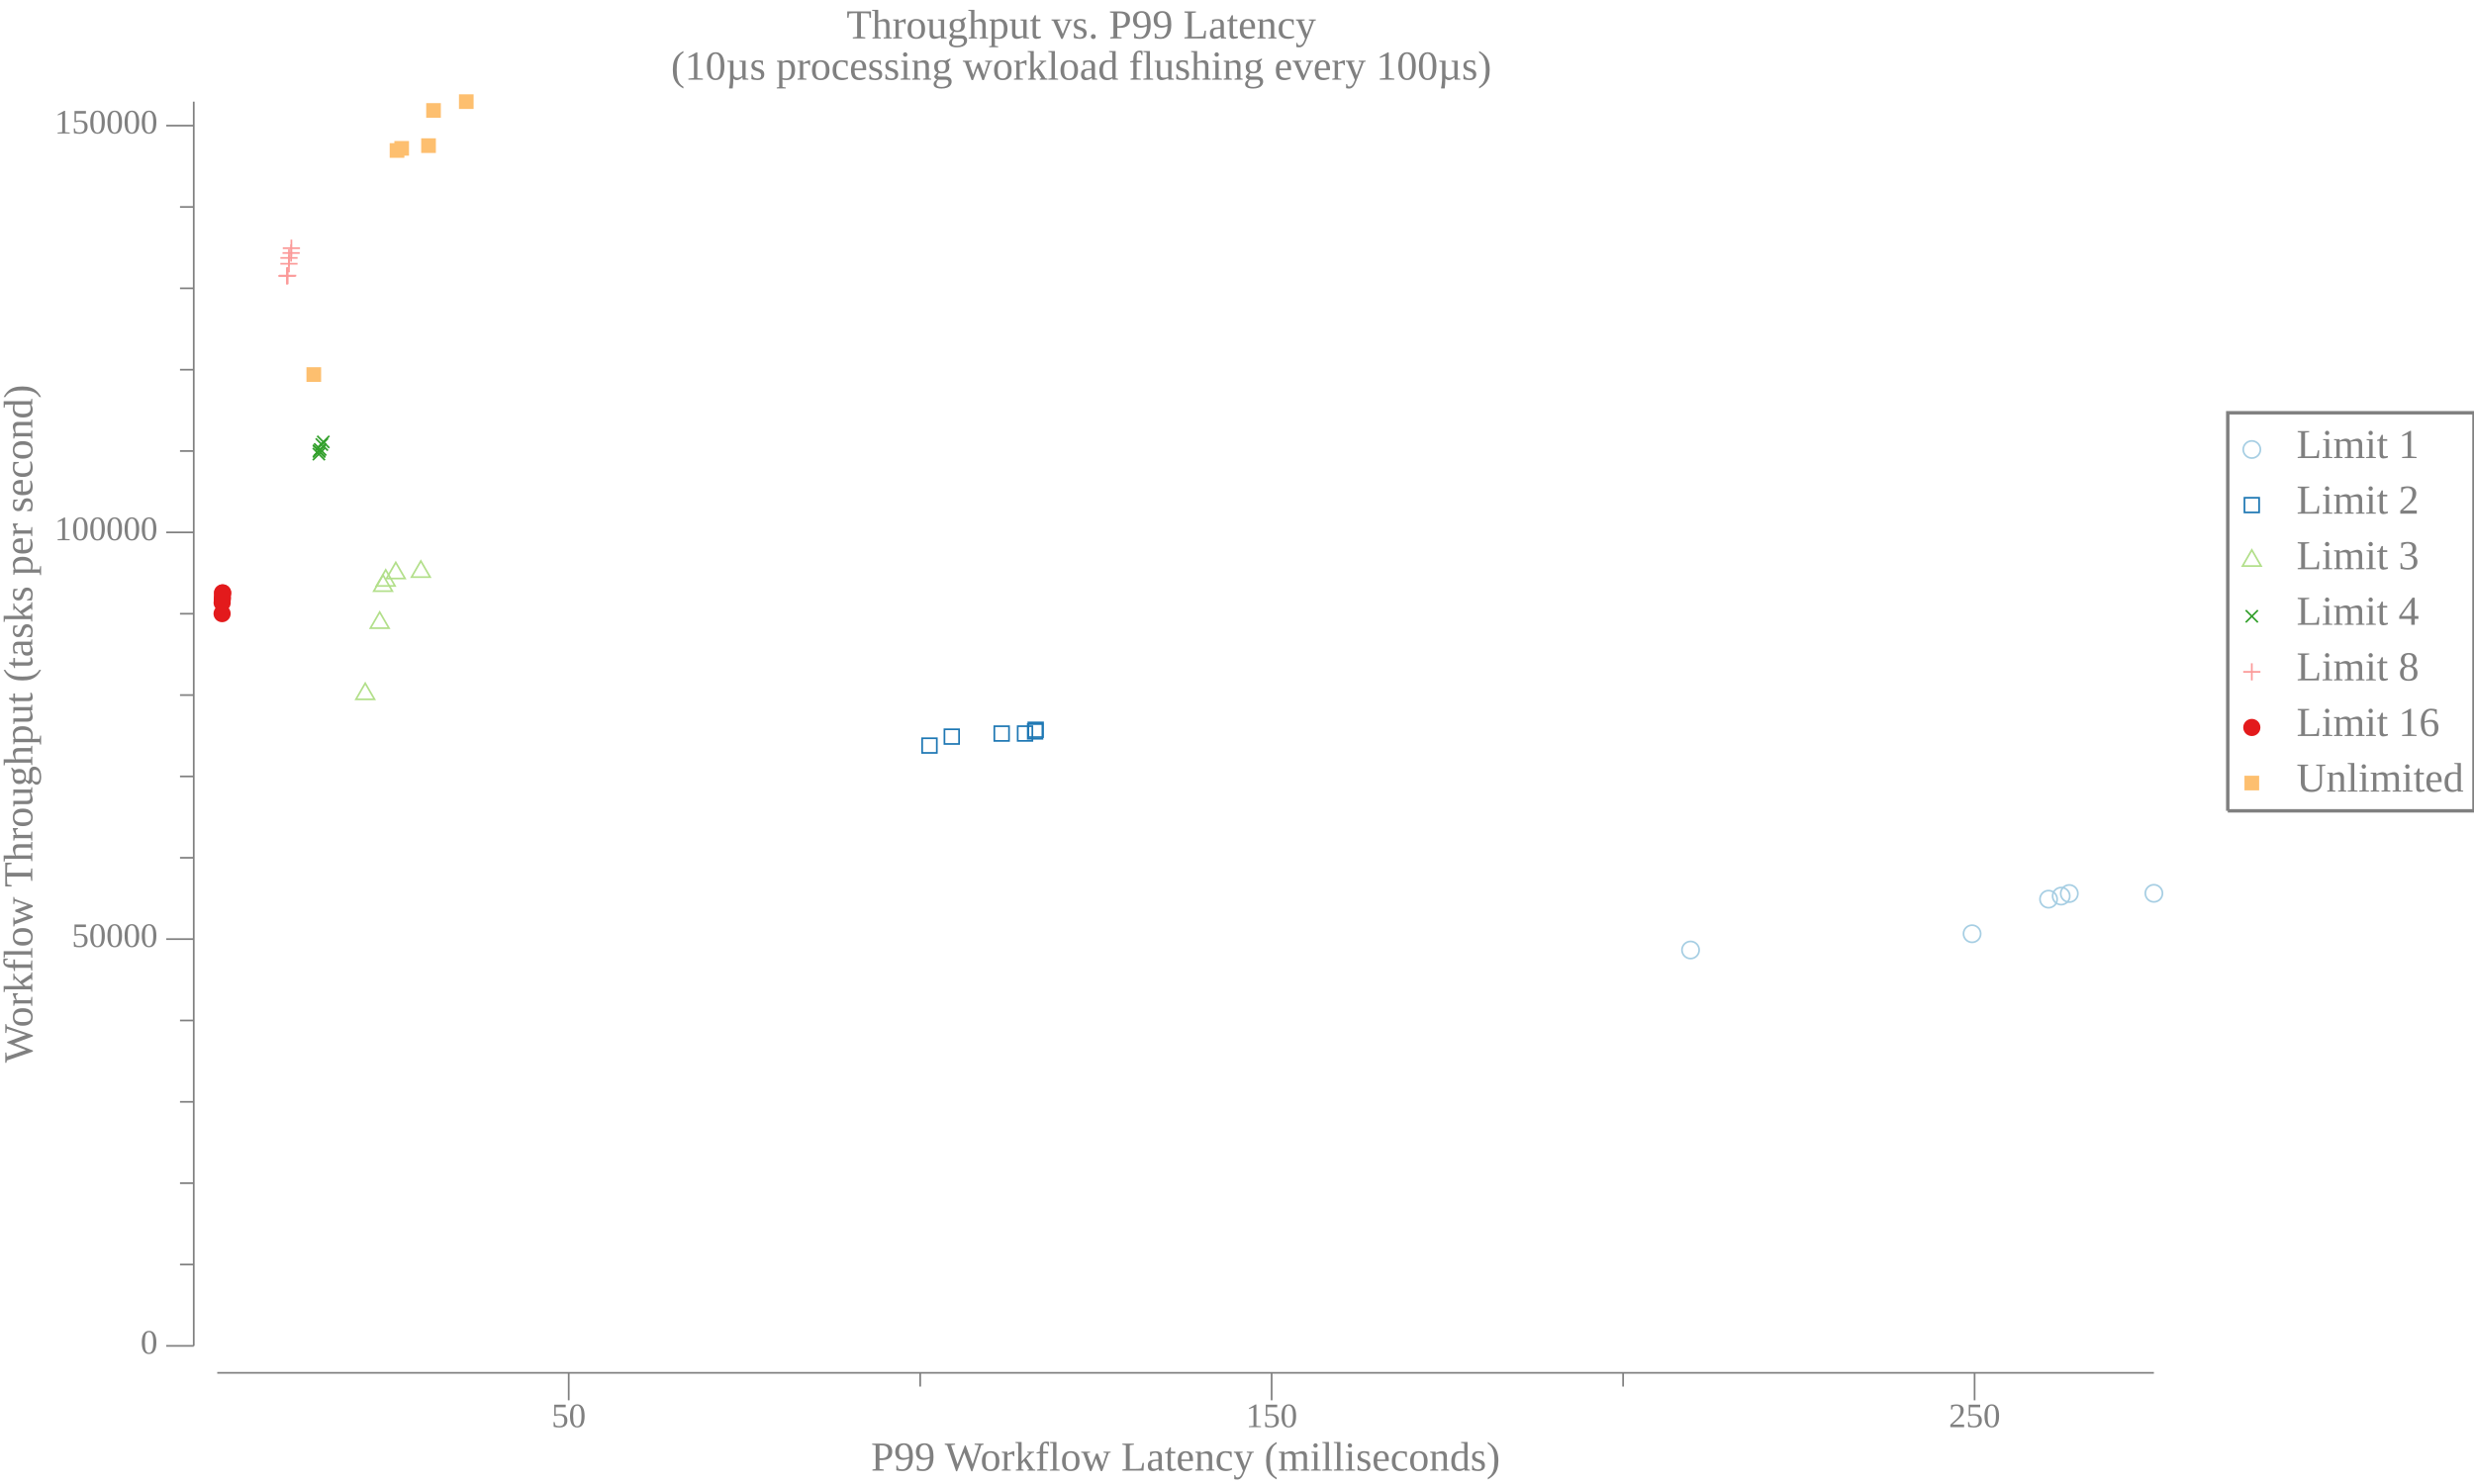
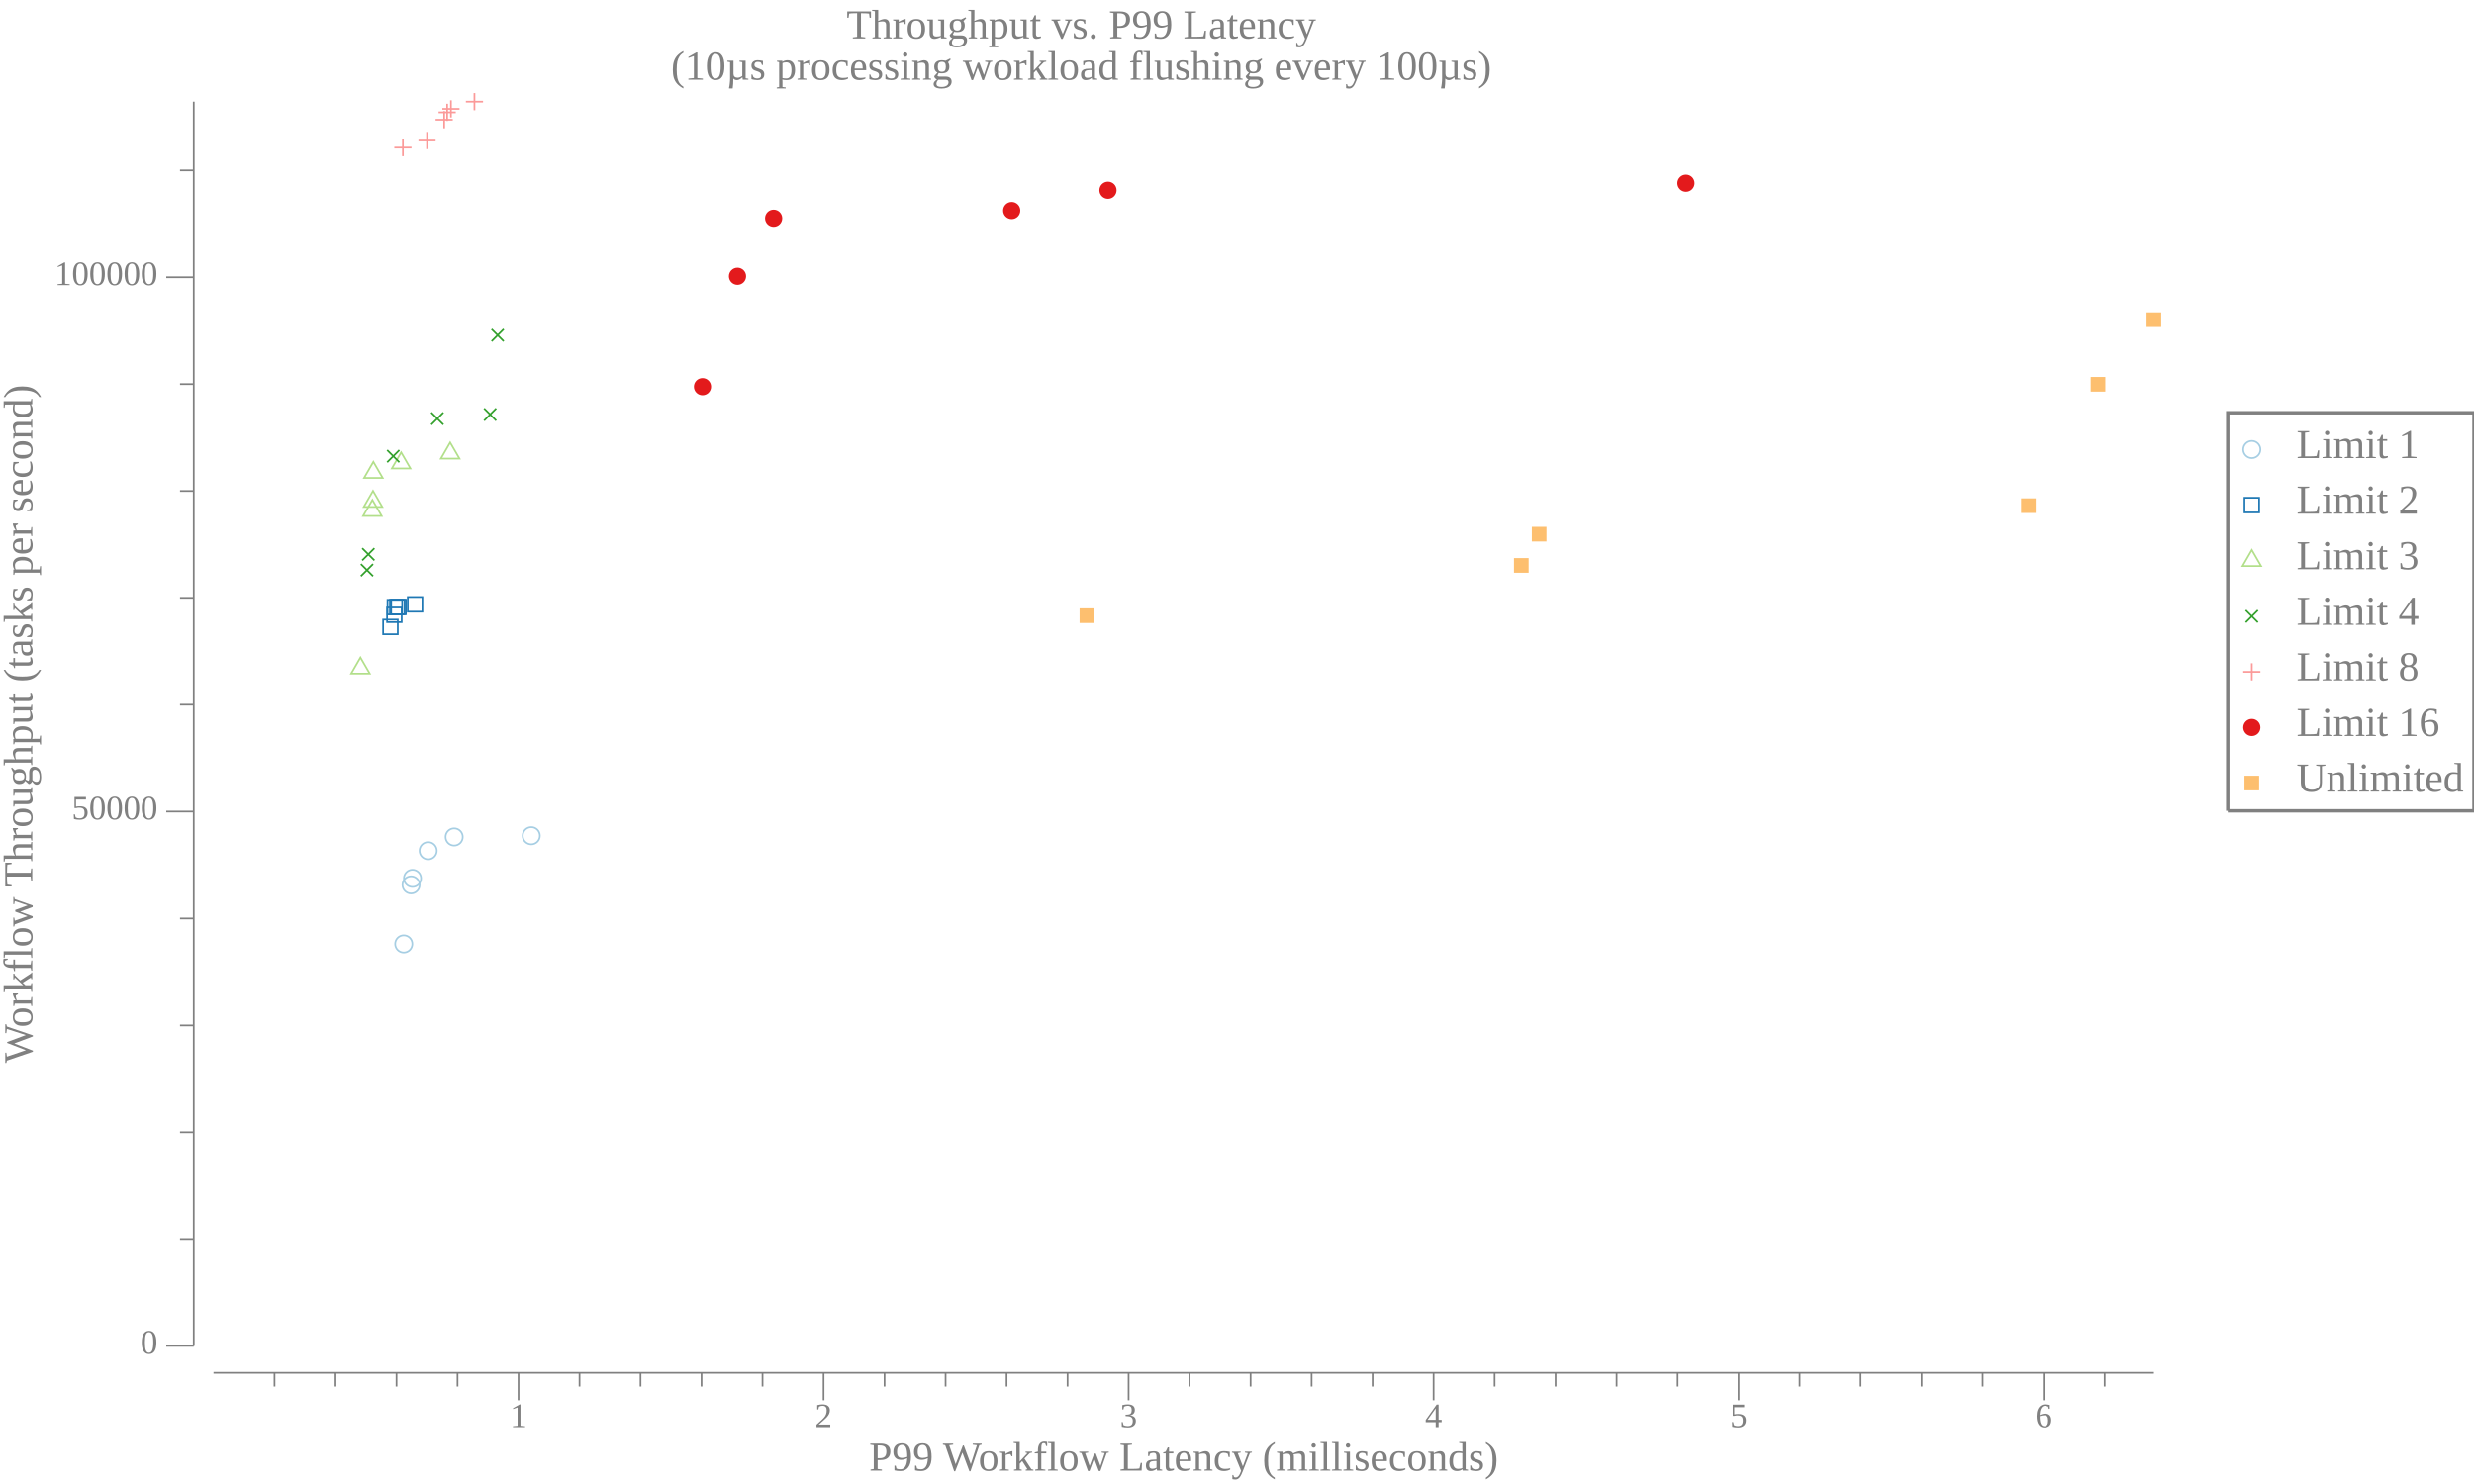
<svg xmlns="http://www.w3.org/2000/svg" width="720pt" height="432pt" viewBox="0 0 720 432">
  <g transform="scale(1, -1) translate(0, -432)">
    <path d="M657.84,301.15A2.5,2.5 0 1 1 652.84,301.15A2.5,2.5 0 1 1 657.84,301.15Z" style="fill:none;stroke:#A6CEE3;stroke-width:0.5" />
    <text x="668.34" y="-298.66" transform="scale(1, -1)" style="font-family:Liberation Serif;font-variant:normal;font-weight:normal;font-style:normal;font-size:12px;fill:#808080">Limit 1</text>
    <path d="M653.2,282.83L657.47,282.83L657.47,287.1L653.2,287.1Z" style="fill:none;stroke:#1F78B4;stroke-width:0.5" />
    <text x="668.34" y="-282.48" transform="scale(1, -1)" style="font-family:Liberation Serif;font-variant:normal;font-weight:normal;font-style:normal;font-size:12px;fill:#808080">Limit 2</text>
    <path d="M655.34,271.91L652.63,267.22L658.04,267.22Z" style="fill:none;stroke:#B2DF8A;stroke-width:0.5" />
    <text x="668.34" y="-266.3" transform="scale(1, -1)" style="font-family:Liberation Serif;font-variant:normal;font-weight:normal;font-style:normal;font-size:12px;fill:#808080">Limit 3</text>
    <path d="M653.57,250.83L657.11,254.37" style="fill:none;stroke:#33A02C;stroke-width:0.5" />
    <path d="M653.57,254.37L657.11,250.83" style="fill:none;stroke:#33A02C;stroke-width:0.5" />
    <text x="668.34" y="-250.11" transform="scale(1, -1)" style="font-family:Liberation Serif;font-variant:normal;font-weight:normal;font-style:normal;font-size:12px;fill:#808080">Limit 4</text>
    <path d="M655.34,238.92L655.34,233.92" style="fill:none;stroke:#FB9A99;stroke-width:0.5" />
    <path d="M652.84,236.42L657.84,236.42" style="fill:none;stroke:#FB9A99;stroke-width:0.5" />
    <text x="668.34" y="-233.93" transform="scale(1, -1)" style="font-family:Liberation Serif;font-variant:normal;font-weight:normal;font-style:normal;font-size:12px;fill:#808080">Limit 8</text>
    <path d="M657.84,220.23A2.5,2.5 0 1 1 652.84,220.23A2.5,2.5 0 1 1 657.84,220.23Z" style="fill:#E31A1C" />
    <text x="668.34" y="-217.75" transform="scale(1, -1)" style="font-family:Liberation Serif;font-variant:normal;font-weight:normal;font-style:normal;font-size:12px;fill:#808080">Limit 16</text>
    <path d="M653.2,201.92L657.47,201.92L657.47,206.18L653.2,206.18Z" style="fill:#FDBF6F" />
    <text x="668.34" y="-201.56" transform="scale(1, -1)" style="font-family:Liberation Serif;font-variant:normal;font-weight:normal;font-style:normal;font-size:12px;fill:#808080">Unlimited</text>
    <path d="M648.34,195.96L648.34,311.84L720,311.84L720,195.96L648.34,195.96" style="fill:none;stroke:#808080" />
    <path d="M0,0L629.34,0L629.34,432L0,432Z" style="fill:#-8000000000000000-8000000000000000-8000000000000000;fill-opacity:0" />
    <text x="246.35" y="-420.81" transform="scale(1, -1)" style="font-family:Liberation Serif;font-variant:normal;font-weight:normal;font-style:normal;font-size:12px;fill:#808080">Throughput vs. P99 Latency</text>
    <text x="195.28" y="-408.81" transform="scale(1, -1)" style="font-family:Liberation Serif;font-variant:normal;font-weight:normal;font-style:normal;font-size:12px;fill:#808080">(10µs processing workload flushing every 100µs)</text>
-     <text x="253.48" y="-3.902" transform="scale(1, -1)" style="font-family:Liberation Serif;font-variant:normal;font-weight:normal;font-style:normal;font-size:12px;fill:#808080">P99 Workflow Latency (milliseconds)</text>
-     <text x="160.51" y="-16.541" transform="scale(1, -1)" style="font-family:Liberation Serif;font-variant:normal;font-weight:normal;font-style:normal;font-size:10px;fill:#808080">50</text>
-     <text x="362.58" y="-16.541" transform="scale(1, -1)" style="font-family:Liberation Serif;font-variant:normal;font-weight:normal;font-style:normal;font-size:10px;fill:#808080">150</text>
-     <text x="567.16" y="-16.541" transform="scale(1, -1)" style="font-family:Liberation Serif;font-variant:normal;font-weight:normal;font-style:normal;font-size:10px;fill:#808080">250</text>
-     <path d="M165.51,24.363L165.51,32.363" style="fill:none;stroke:#808080;stroke-width:0.5" />
-     <path d="M370.08,24.363L370.08,32.363" style="fill:none;stroke:#808080;stroke-width:0.5" />
-     <path d="M574.66,24.363L574.66,32.363" style="fill:none;stroke:#808080;stroke-width:0.5" />
-     <path d="M267.8,28.363L267.8,32.363" style="fill:none;stroke:#808080;stroke-width:0.5" />
-     <path d="M472.37,28.363L472.37,32.363" style="fill:none;stroke:#808080;stroke-width:0.5" />
-     <path d="M63.225,32.363L626.84,32.363" style="fill:none;stroke:#808080;stroke-width:0.5" />
+     <text x="252.93" y="-3.902" transform="scale(1, -1)" style="font-family:Liberation Serif;font-variant:normal;font-weight:normal;font-style:normal;font-size:12px;fill:#808080">P99 Workflow Latency (milliseconds)</text>
+     <text x="148.41" y="-16.541" transform="scale(1, -1)" style="font-family:Liberation Serif;font-variant:normal;font-weight:normal;font-style:normal;font-size:10px;fill:#808080">1</text>
+     <text x="237.18" y="-16.541" transform="scale(1, -1)" style="font-family:Liberation Serif;font-variant:normal;font-weight:normal;font-style:normal;font-size:10px;fill:#808080">2</text>
+     <text x="325.95" y="-16.541" transform="scale(1, -1)" style="font-family:Liberation Serif;font-variant:normal;font-weight:normal;font-style:normal;font-size:10px;fill:#808080">3</text>
+     <text x="414.72" y="-16.541" transform="scale(1, -1)" style="font-family:Liberation Serif;font-variant:normal;font-weight:normal;font-style:normal;font-size:10px;fill:#808080">4</text>
+     <text x="503.49" y="-16.541" transform="scale(1, -1)" style="font-family:Liberation Serif;font-variant:normal;font-weight:normal;font-style:normal;font-size:10px;fill:#808080">5</text>
+     <text x="592.26" y="-16.541" transform="scale(1, -1)" style="font-family:Liberation Serif;font-variant:normal;font-weight:normal;font-style:normal;font-size:10px;fill:#808080">6</text>
+     <path d="M150.91,24.363L150.91,32.363" style="fill:none;stroke:#808080;stroke-width:0.5" />
+     <path d="M239.68,24.363L239.68,32.363" style="fill:none;stroke:#808080;stroke-width:0.5" />
+     <path d="M328.45,24.363L328.45,32.363" style="fill:none;stroke:#808080;stroke-width:0.5" />
+     <path d="M417.22,24.363L417.22,32.363" style="fill:none;stroke:#808080;stroke-width:0.5" />
+     <path d="M505.99,24.363L505.99,32.363" style="fill:none;stroke:#808080;stroke-width:0.5" />
+     <path d="M594.76,24.363L594.76,32.363" style="fill:none;stroke:#808080;stroke-width:0.5" />
+     <path d="M79.889,28.363L79.889,32.363" style="fill:none;stroke:#808080;stroke-width:0.5" />
+     <path d="M97.643,28.363L97.643,32.363" style="fill:none;stroke:#808080;stroke-width:0.5" />
+     <path d="M115.4,28.363L115.4,32.363" style="fill:none;stroke:#808080;stroke-width:0.5" />
+     <path d="M133.15,28.363L133.15,32.363" style="fill:none;stroke:#808080;stroke-width:0.5" />
+     <path d="M168.66,28.363L168.66,32.363" style="fill:none;stroke:#808080;stroke-width:0.5" />
+     <path d="M186.41,28.363L186.41,32.363" style="fill:none;stroke:#808080;stroke-width:0.5" />
+     <path d="M204.17,28.363L204.17,32.363" style="fill:none;stroke:#808080;stroke-width:0.5" />
+     <path d="M221.92,28.363L221.92,32.363" style="fill:none;stroke:#808080;stroke-width:0.5" />
+     <path d="M257.43,28.363L257.43,32.363" style="fill:none;stroke:#808080;stroke-width:0.5" />
+     <path d="M275.19,28.363L275.19,32.363" style="fill:none;stroke:#808080;stroke-width:0.5" />
+     <path d="M292.94,28.363L292.94,32.363" style="fill:none;stroke:#808080;stroke-width:0.5" />
+     <path d="M310.69,28.363L310.69,32.363" style="fill:none;stroke:#808080;stroke-width:0.5" />
+     <path d="M346.2,28.363L346.2,32.363" style="fill:none;stroke:#808080;stroke-width:0.5" />
+     <path d="M363.96,28.363L363.96,32.363" style="fill:none;stroke:#808080;stroke-width:0.5" />
+     <path d="M381.71,28.363L381.71,32.363" style="fill:none;stroke:#808080;stroke-width:0.5" />
+     <path d="M399.47,28.363L399.47,32.363" style="fill:none;stroke:#808080;stroke-width:0.5" />
+     <path d="M434.97,28.363L434.97,32.363" style="fill:none;stroke:#808080;stroke-width:0.5" />
+     <path d="M452.73,28.363L452.73,32.363" style="fill:none;stroke:#808080;stroke-width:0.5" />
+     <path d="M470.48,28.363L470.48,32.363" style="fill:none;stroke:#808080;stroke-width:0.5" />
+     <path d="M488.24,28.363L488.24,32.363" style="fill:none;stroke:#808080;stroke-width:0.5" />
+     <path d="M523.75,28.363L523.75,32.363" style="fill:none;stroke:#808080;stroke-width:0.5" />
+     <path d="M541.5,28.363L541.5,32.363" style="fill:none;stroke:#808080;stroke-width:0.5" />
+     <path d="M559.25,28.363L559.25,32.363" style="fill:none;stroke:#808080;stroke-width:0.5" />
+     <path d="M577.01,28.363L577.01,32.363" style="fill:none;stroke:#808080;stroke-width:0.5" />
+     <path d="M612.52,28.363L612.52,32.363" style="fill:none;stroke:#808080;stroke-width:0.5" />
+     <path d="M62.135,32.363L626.84,32.363" style="fill:none;stroke:#808080;stroke-width:0.5" />
    <g transform="rotate(90)">
      <text x="122.59" y="9.387" transform="scale(1, -1)" style="font-family:Liberation Serif;font-variant:normal;font-weight:normal;font-style:normal;font-size:12px;fill:#808080">Workflow Throughput (tasks per second)</text>
    </g>
    <text x="40.885" y="-37.924" transform="scale(1, -1)" style="font-family:Liberation Serif;font-variant:normal;font-weight:normal;font-style:normal;font-size:10px;fill:#808080">0</text>
-     <text x="20.885" y="-156.33" transform="scale(1, -1)" style="font-family:Liberation Serif;font-variant:normal;font-weight:normal;font-style:normal;font-size:10px;fill:#808080">50000</text>
-     <text x="15.885" y="-274.74" transform="scale(1, -1)" style="font-family:Liberation Serif;font-variant:normal;font-weight:normal;font-style:normal;font-size:10px;fill:#808080">100000</text>
-     <text x="15.885" y="-393.14" transform="scale(1, -1)" style="font-family:Liberation Serif;font-variant:normal;font-weight:normal;font-style:normal;font-size:10px;fill:#808080">150000</text>
+     <text x="20.885" y="-193.46" transform="scale(1, -1)" style="font-family:Liberation Serif;font-variant:normal;font-weight:normal;font-style:normal;font-size:10px;fill:#808080">50000</text>
+     <text x="15.885" y="-349" transform="scale(1, -1)" style="font-family:Liberation Serif;font-variant:normal;font-weight:normal;font-style:normal;font-size:10px;fill:#808080">100000</text>
    <path d="M48.385,40.209L56.385,40.209" style="fill:none;stroke:#808080;stroke-width:0.5" />
-     <path d="M48.385,158.62L56.385,158.62" style="fill:none;stroke:#808080;stroke-width:0.5" />
-     <path d="M48.385,277.02L56.385,277.02" style="fill:none;stroke:#808080;stroke-width:0.5" />
-     <path d="M48.385,395.43L56.385,395.43" style="fill:none;stroke:#808080;stroke-width:0.5" />
-     <path d="M52.385,63.89L56.385,63.89" style="fill:none;stroke:#808080;stroke-width:0.5" />
-     <path d="M52.385,87.572L56.385,87.572" style="fill:none;stroke:#808080;stroke-width:0.5" />
-     <path d="M52.385,111.25L56.385,111.25" style="fill:none;stroke:#808080;stroke-width:0.5" />
-     <path d="M52.385,134.93L56.385,134.93" style="fill:none;stroke:#808080;stroke-width:0.5" />
-     <path d="M52.385,182.3L56.385,182.3" style="fill:none;stroke:#808080;stroke-width:0.5" />
-     <path d="M52.385,205.98L56.385,205.98" style="fill:none;stroke:#808080;stroke-width:0.5" />
-     <path d="M52.385,229.66L56.385,229.66" style="fill:none;stroke:#808080;stroke-width:0.5" />
-     <path d="M52.385,253.34L56.385,253.34" style="fill:none;stroke:#808080;stroke-width:0.5" />
-     <path d="M52.385,300.7L56.385,300.7" style="fill:none;stroke:#808080;stroke-width:0.5" />
-     <path d="M52.385,324.38L56.385,324.38" style="fill:none;stroke:#808080;stroke-width:0.5" />
-     <path d="M52.385,348.07L56.385,348.07" style="fill:none;stroke:#808080;stroke-width:0.5" />
-     <path d="M52.385,371.75L56.385,371.75" style="fill:none;stroke:#808080;stroke-width:0.5" />
+     <path d="M48.385,195.75L56.385,195.75" style="fill:none;stroke:#808080;stroke-width:0.5" />
+     <path d="M48.385,351.29L56.385,351.29" style="fill:none;stroke:#808080;stroke-width:0.5" />
+     <path d="M52.385,71.317L56.385,71.317" style="fill:none;stroke:#808080;stroke-width:0.5" />
+     <path d="M52.385,102.43L56.385,102.43" style="fill:none;stroke:#808080;stroke-width:0.5" />
+     <path d="M52.385,133.53L56.385,133.53" style="fill:none;stroke:#808080;stroke-width:0.5" />
+     <path d="M52.385,164.64L56.385,164.64" style="fill:none;stroke:#808080;stroke-width:0.5" />
+     <path d="M52.385,226.86L56.385,226.86" style="fill:none;stroke:#808080;stroke-width:0.5" />
+     <path d="M52.385,257.97L56.385,257.97" style="fill:none;stroke:#808080;stroke-width:0.5" />
+     <path d="M52.385,289.07L56.385,289.07" style="fill:none;stroke:#808080;stroke-width:0.5" />
+     <path d="M52.385,320.18L56.385,320.18" style="fill:none;stroke:#808080;stroke-width:0.5" />
+     <path d="M52.385,382.4L56.385,382.4" style="fill:none;stroke:#808080;stroke-width:0.5" />
    <path d="M56.385,40.209L56.385,402.41" style="fill:none;stroke:#808080;stroke-width:0.5" />
-     <path d="M494.5,155.45A2.5,2.5 0 1 1 489.5,155.45A2.5,2.5 0 1 1 494.5,155.45Z" style="fill:none;stroke:#A6CEE3;stroke-width:0.5" />
-     <path d="M576.43,160.18A2.5,2.5 0 1 1 571.43,160.18A2.5,2.5 0 1 1 576.43,160.18Z" style="fill:none;stroke:#A6CEE3;stroke-width:0.5" />
-     <path d="M598.69,170.25A2.5,2.5 0 1 1 593.69,170.25A2.5,2.5 0 1 1 598.69,170.25Z" style="fill:none;stroke:#A6CEE3;stroke-width:0.5" />
-     <path d="M602.36,171.15A2.5,2.5 0 1 1 597.36,171.15A2.5,2.5 0 1 1 602.36,171.15Z" style="fill:none;stroke:#A6CEE3;stroke-width:0.5" />
-     <path d="M604.72,171.89A2.5,2.5 0 1 1 599.72,171.89A2.5,2.5 0 1 1 604.72,171.89Z" style="fill:none;stroke:#A6CEE3;stroke-width:0.5" />
-     <path d="M629.34,171.95A2.5,2.5 0 1 1 624.34,171.95A2.5,2.5 0 1 1 629.34,171.95Z" style="fill:none;stroke:#A6CEE3;stroke-width:0.5" />
-     <path d="M268.37,212.83L272.64,212.83L272.64,217.09L268.37,217.09Z" style="fill:none;stroke:#1F78B4;stroke-width:0.5" />
-     <path d="M274.86,215.43L279.12,215.43L279.12,219.7L274.86,219.7Z" style="fill:none;stroke:#1F78B4;stroke-width:0.5" />
-     <path d="M289.38,216.32L293.65,216.32L293.65,220.59L289.38,220.59Z" style="fill:none;stroke:#1F78B4;stroke-width:0.5" />
-     <path d="M296.18,216.33L300.44,216.33L300.44,220.6L296.18,220.6Z" style="fill:none;stroke:#1F78B4;stroke-width:0.5" />
-     <path d="M299.11,216.95L303.37,216.95L303.37,221.22L299.11,221.22Z" style="fill:none;stroke:#1F78B4;stroke-width:0.5" />
-     <path d="M299.28,217.43L303.55,217.43L303.55,221.7L299.28,221.7Z" style="fill:none;stroke:#1F78B4;stroke-width:0.5" />
-     <path d="M106.29,233.1L103.59,228.42L109,228.42Z" style="fill:none;stroke:#B2DF8A;stroke-width:0.5" />
-     <path d="M110.5,253.82L107.79,249.13L113.21,249.13Z" style="fill:none;stroke:#B2DF8A;stroke-width:0.5" />
-     <path d="M111.47,264.59L108.77,259.91L114.18,259.91Z" style="fill:none;stroke:#B2DF8A;stroke-width:0.5" />
-     <path d="M112.25,266.12L109.54,261.43L114.96,261.43Z" style="fill:none;stroke:#B2DF8A;stroke-width:0.5" />
-     <path d="M115.18,268.28L112.48,263.59L117.89,263.59Z" style="fill:none;stroke:#B2DF8A;stroke-width:0.5" />
-     <path d="M122.48,268.69L119.77,264L125.18,264Z" style="fill:none;stroke:#B2DF8A;stroke-width:0.5" />
-     <path d="M91.033,298.04L94.568,301.57" style="fill:none;stroke:#33A02C;stroke-width:0.5" />
-     <path d="M91.033,301.57L94.568,298.04" style="fill:none;stroke:#33A02C;stroke-width:0.5" />
-     <path d="M91.098,298.8L94.633,302.34" style="fill:none;stroke:#33A02C;stroke-width:0.5" />
-     <path d="M91.098,302.34L94.633,298.8" style="fill:none;stroke:#33A02C;stroke-width:0.5" />
-     <path d="M91.101,299.01L94.636,302.54" style="fill:none;stroke:#33A02C;stroke-width:0.5" />
-     <path d="M91.101,302.54L94.636,299.01" style="fill:none;stroke:#33A02C;stroke-width:0.5" />
-     <path d="M91.422,299.41L94.957,302.94" style="fill:none;stroke:#33A02C;stroke-width:0.5" />
-     <path d="M91.422,302.94L94.957,299.41" style="fill:none;stroke:#33A02C;stroke-width:0.5" />
-     <path d="M91.894,300.82L95.43,304.36" style="fill:none;stroke:#33A02C;stroke-width:0.5" />
-     <path d="M91.894,304.36L95.43,300.82" style="fill:none;stroke:#33A02C;stroke-width:0.5" />
-     <path d="M92.316,301.59L95.851,305.12" style="fill:none;stroke:#33A02C;stroke-width:0.5" />
-     <path d="M92.316,305.12L95.851,301.59" style="fill:none;stroke:#33A02C;stroke-width:0.5" />
-     <path d="M83.5,354.17L83.5,349.17" style="fill:none;stroke:#FB9A99;stroke-width:0.5" />
-     <path d="M81,351.67L86,351.67" style="fill:none;stroke:#FB9A99;stroke-width:0.5" />
-     <path d="M83.722,354.26L83.722,349.26" style="fill:none;stroke:#FB9A99;stroke-width:0.5" />
-     <path d="M81.222,351.76L86.222,351.76" style="fill:none;stroke:#FB9A99;stroke-width:0.5" />
-     <path d="M84.092,357.72L84.092,352.72" style="fill:none;stroke:#FB9A99;stroke-width:0.5" />
-     <path d="M81.592,355.22L86.592,355.22" style="fill:none;stroke:#FB9A99;stroke-width:0.5" />
-     <path d="M84.099,359.42L84.099,354.42" style="fill:none;stroke:#FB9A99;stroke-width:0.5" />
-     <path d="M81.599,356.92L86.599,356.92" style="fill:none;stroke:#FB9A99;stroke-width:0.5" />
-     <path d="M84.724,360.85L84.724,355.85" style="fill:none;stroke:#FB9A99;stroke-width:0.5" />
-     <path d="M82.224,358.35L87.224,358.35" style="fill:none;stroke:#FB9A99;stroke-width:0.5" />
-     <path d="M84.801,362.25L84.801,357.25" style="fill:none;stroke:#FB9A99;stroke-width:0.5" />
-     <path d="M82.301,359.75L87.301,359.75" style="fill:none;stroke:#FB9A99;stroke-width:0.5" />
-     <path d="M67.135,253.37A2.5,2.5 0 1 1 62.135,253.37A2.5,2.5 0 1 1 67.135,253.37Z" style="fill:#E31A1C" />
-     <path d="M67.151,256.54A2.5,2.5 0 1 1 62.151,256.54A2.5,2.5 0 1 1 67.151,256.54Z" style="fill:#E31A1C" />
-     <path d="M67.197,257.52A2.5,2.5 0 1 1 62.197,257.52A2.5,2.5 0 1 1 67.197,257.52Z" style="fill:#E31A1C" />
-     <path d="M67.231,258.21A2.5,2.5 0 1 1 62.231,258.21A2.5,2.5 0 1 1 67.231,258.21Z" style="fill:#E31A1C" />
-     <path d="M67.277,259.37A2.5,2.5 0 1 1 62.277,259.37A2.5,2.5 0 1 1 67.277,259.37Z" style="fill:#E31A1C" />
-     <path d="M67.301,259.42A2.5,2.5 0 1 1 62.301,259.42A2.5,2.5 0 1 1 67.301,259.42Z" style="fill:#E31A1C" />
-     <path d="M89.188,320.83L93.456,320.83L93.456,325.1L89.188,325.1Z" style="fill:#FDBF6F" />
-     <path d="M113.41,386.06L117.68,386.06L117.68,390.33L113.41,390.33Z" style="fill:#FDBF6F" />
-     <path d="M114.77,386.68L119.03,386.68L119.03,390.95L114.77,390.95Z" style="fill:#FDBF6F" />
-     <path d="M122.58,387.47L126.85,387.47L126.85,391.74L122.58,391.74Z" style="fill:#FDBF6F" />
-     <path d="M124.04,397.71L128.3,397.71L128.3,401.98L124.04,401.98Z" style="fill:#FDBF6F" />
-     <path d="M133.57,400.28L137.83,400.28L137.83,404.55L133.57,404.55Z" style="fill:#FDBF6F" />
+     <path d="M120.01,157.23A2.5,2.5 0 1 1 115.01,157.23A2.5,2.5 0 1 1 120.01,157.23Z" style="fill:none;stroke:#A6CEE3;stroke-width:0.5" />
+     <path d="M122.14,174.41A2.5,2.5 0 1 1 117.14,174.41A2.5,2.5 0 1 1 122.14,174.41Z" style="fill:none;stroke:#A6CEE3;stroke-width:0.5" />
+     <path d="M122.55,176.31A2.5,2.5 0 1 1 117.55,176.31A2.5,2.5 0 1 1 122.55,176.31Z" style="fill:none;stroke:#A6CEE3;stroke-width:0.5" />
+     <path d="M127.11,184.35A2.5,2.5 0 1 1 122.11,184.35A2.5,2.5 0 1 1 127.11,184.35Z" style="fill:none;stroke:#A6CEE3;stroke-width:0.5" />
+     <path d="M134.67,188.36A2.5,2.5 0 1 1 129.67,188.36A2.5,2.5 0 1 1 134.67,188.36Z" style="fill:none;stroke:#A6CEE3;stroke-width:0.5" />
+     <path d="M157.11,188.72A2.5,2.5 0 1 1 152.11,188.72A2.5,2.5 0 1 1 157.11,188.72Z" style="fill:none;stroke:#A6CEE3;stroke-width:0.5" />
+     <path d="M111.5,247.36L115.77,247.36L115.77,251.63L111.5,251.63Z" style="fill:none;stroke:#1F78B4;stroke-width:0.5" />
+     <path d="M112.65,250.89L116.91,250.89L116.91,255.16L112.65,255.16Z" style="fill:none;stroke:#1F78B4;stroke-width:0.5" />
+     <path d="M112.78,253.13L117.05,253.13L117.05,257.4L112.78,257.4Z" style="fill:none;stroke:#1F78B4;stroke-width:0.5" />
+     <path d="M113.49,253.16L117.76,253.16L117.76,257.42L113.49,257.42Z" style="fill:none;stroke:#1F78B4;stroke-width:0.5" />
+     <path d="M113.85,253.19L118.12,253.19L118.12,257.45L113.85,257.45Z" style="fill:none;stroke:#1F78B4;stroke-width:0.5" />
+     <path d="M118.68,253.94L122.94,253.94L122.94,258.21L118.68,258.21Z" style="fill:none;stroke:#1F78B4;stroke-width:0.5" />
+     <path d="M104.9,240.6L102.2,235.91L107.61,235.91Z" style="fill:none;stroke:#B2DF8A;stroke-width:0.5" />
+     <path d="M108.38,286.48L105.67,281.79L111.08,281.79Z" style="fill:none;stroke:#B2DF8A;stroke-width:0.5" />
+     <path d="M108.56,289.11L105.85,284.42L111.27,284.42Z" style="fill:none;stroke:#B2DF8A;stroke-width:0.5" />
+     <path d="M108.66,297.57L105.96,292.88L111.37,292.88Z" style="fill:none;stroke:#B2DF8A;stroke-width:0.5" />
+     <path d="M116.75,300.32L114.04,295.64L119.45,295.64Z" style="fill:none;stroke:#B2DF8A;stroke-width:0.5" />
+     <path d="M131.01,303.2L128.31,298.51L133.72,298.51Z" style="fill:none;stroke:#B2DF8A;stroke-width:0.5" />
+     <path d="M105.03,264.28L108.57,267.81" style="fill:none;stroke:#33A02C;stroke-width:0.5" />
+     <path d="M105.03,267.81L108.57,264.28" style="fill:none;stroke:#33A02C;stroke-width:0.5" />
+     <path d="M105.42,268.88L108.96,272.41" style="fill:none;stroke:#33A02C;stroke-width:0.5" />
+     <path d="M105.42,272.41L108.96,268.88" style="fill:none;stroke:#33A02C;stroke-width:0.5" />
+     <path d="M112.68,297.44L116.22,300.98" style="fill:none;stroke:#33A02C;stroke-width:0.5" />
+     <path d="M112.68,300.98L116.22,297.44" style="fill:none;stroke:#33A02C;stroke-width:0.5" />
+     <path d="M125.5,308.38L129.04,311.91" style="fill:none;stroke:#33A02C;stroke-width:0.5" />
+     <path d="M125.5,311.91L129.04,308.38" style="fill:none;stroke:#33A02C;stroke-width:0.5" />
+     <path d="M140.88,309.56L144.41,313.1" style="fill:none;stroke:#33A02C;stroke-width:0.5" />
+     <path d="M140.88,313.1L144.41,309.56" style="fill:none;stroke:#33A02C;stroke-width:0.5" />
+     <path d="M143.07,332.65L146.6,336.18" style="fill:none;stroke:#33A02C;stroke-width:0.5" />
+     <path d="M143.07,336.18L146.6,332.65" style="fill:none;stroke:#33A02C;stroke-width:0.5" />
+     <path d="M117.26,391.53L117.26,386.53" style="fill:none;stroke:#FB9A99;stroke-width:0.5" />
+     <path d="M114.76,389.03L119.76,389.03" style="fill:none;stroke:#FB9A99;stroke-width:0.5" />
+     <path d="M124.28,393.59L124.28,388.59" style="fill:none;stroke:#FB9A99;stroke-width:0.5" />
+     <path d="M121.78,391.09L126.78,391.09" style="fill:none;stroke:#FB9A99;stroke-width:0.5" />
+     <path d="M129.27,399.65L129.27,394.65" style="fill:none;stroke:#FB9A99;stroke-width:0.5" />
+     <path d="M126.77,397.15L131.77,397.15" style="fill:none;stroke:#FB9A99;stroke-width:0.5" />
+     <path d="M130.14,401.8L130.14,396.8" style="fill:none;stroke:#FB9A99;stroke-width:0.5" />
+     <path d="M127.64,399.3L132.64,399.3" style="fill:none;stroke:#FB9A99;stroke-width:0.5" />
+     <path d="M131.24,402.81L131.24,397.81" style="fill:none;stroke:#FB9A99;stroke-width:0.5" />
+     <path d="M128.74,400.31L133.74,400.31" style="fill:none;stroke:#FB9A99;stroke-width:0.5" />
+     <path d="M138.08,404.91L138.08,399.91" style="fill:none;stroke:#FB9A99;stroke-width:0.5" />
+     <path d="M135.58,402.41L140.58,402.41" style="fill:none;stroke:#FB9A99;stroke-width:0.5" />
+     <path d="M206.95,319.43A2.5,2.5 0 1 1 201.95,319.43A2.5,2.5 0 1 1 206.95,319.43Z" style="fill:#E31A1C" />
+     <path d="M217.13,351.58A2.5,2.5 0 1 1 212.13,351.58A2.5,2.5 0 1 1 217.13,351.58Z" style="fill:#E31A1C" />
+     <path d="M227.65,368.47A2.5,2.5 0 1 1 222.65,368.47A2.5,2.5 0 1 1 227.65,368.47Z" style="fill:#E31A1C" />
+     <path d="M296.93,370.71A2.5,2.5 0 1 1 291.93,370.71A2.5,2.5 0 1 1 296.93,370.71Z" style="fill:#E31A1C" />
+     <path d="M324.95,376.62A2.5,2.5 0 1 1 319.95,376.62A2.5,2.5 0 1 1 324.95,376.62Z" style="fill:#E31A1C" />
+     <path d="M493.16,378.67A2.5,2.5 0 1 1 488.16,378.67A2.5,2.5 0 1 1 493.16,378.67Z" style="fill:#E31A1C" />
+     <path d="M314.19,250.64L318.46,250.64L318.46,254.91L314.19,254.91Z" style="fill:#FDBF6F" />
+     <path d="M440.61,265.27L444.88,265.27L444.88,269.54L440.61,269.54Z" style="fill:#FDBF6F" />
+     <path d="M445.81,274.37L450.07,274.37L450.07,278.64L445.81,278.64Z" style="fill:#FDBF6F" />
+     <path d="M588.18,282.67L592.45,282.67L592.45,286.93L588.18,286.93Z" style="fill:#FDBF6F" />
+     <path d="M608.45,317.99L612.71,317.99L612.71,322.26L608.45,322.26Z" style="fill:#FDBF6F" />
+     <path d="M624.7,336.8L628.97,336.8L628.97,341.07L624.7,341.07Z" style="fill:#FDBF6F" />
  </g>
</svg>
